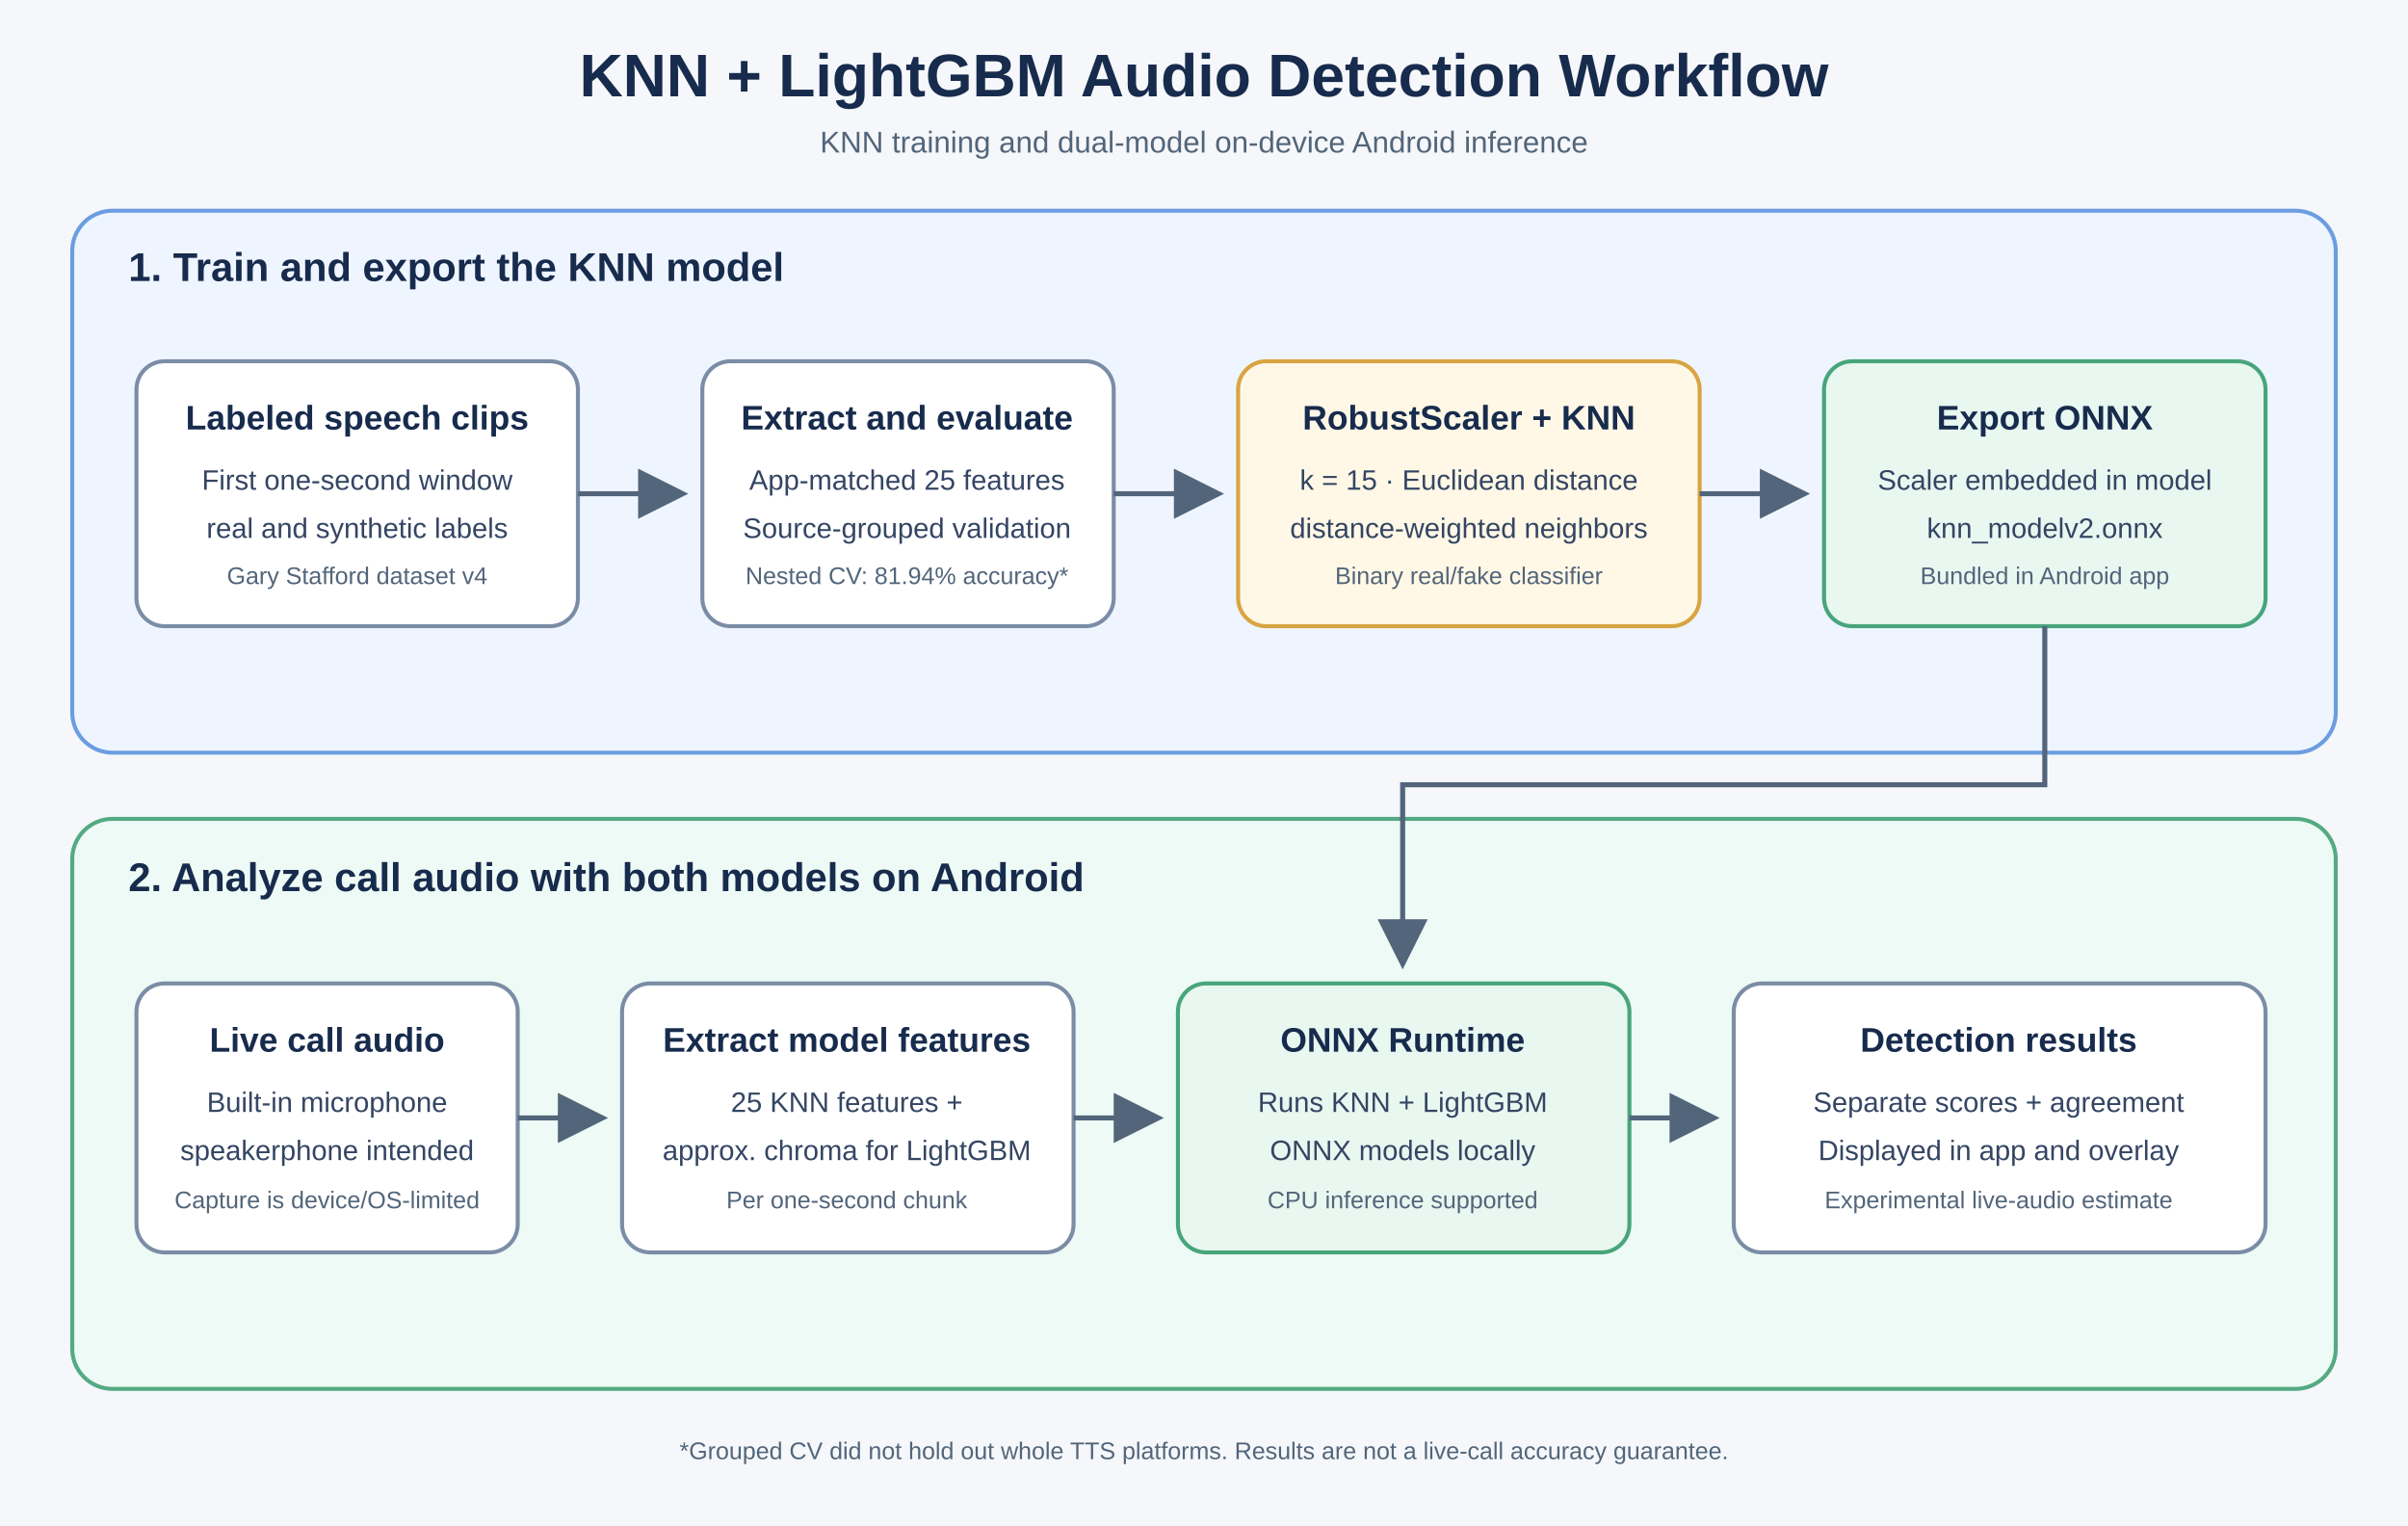
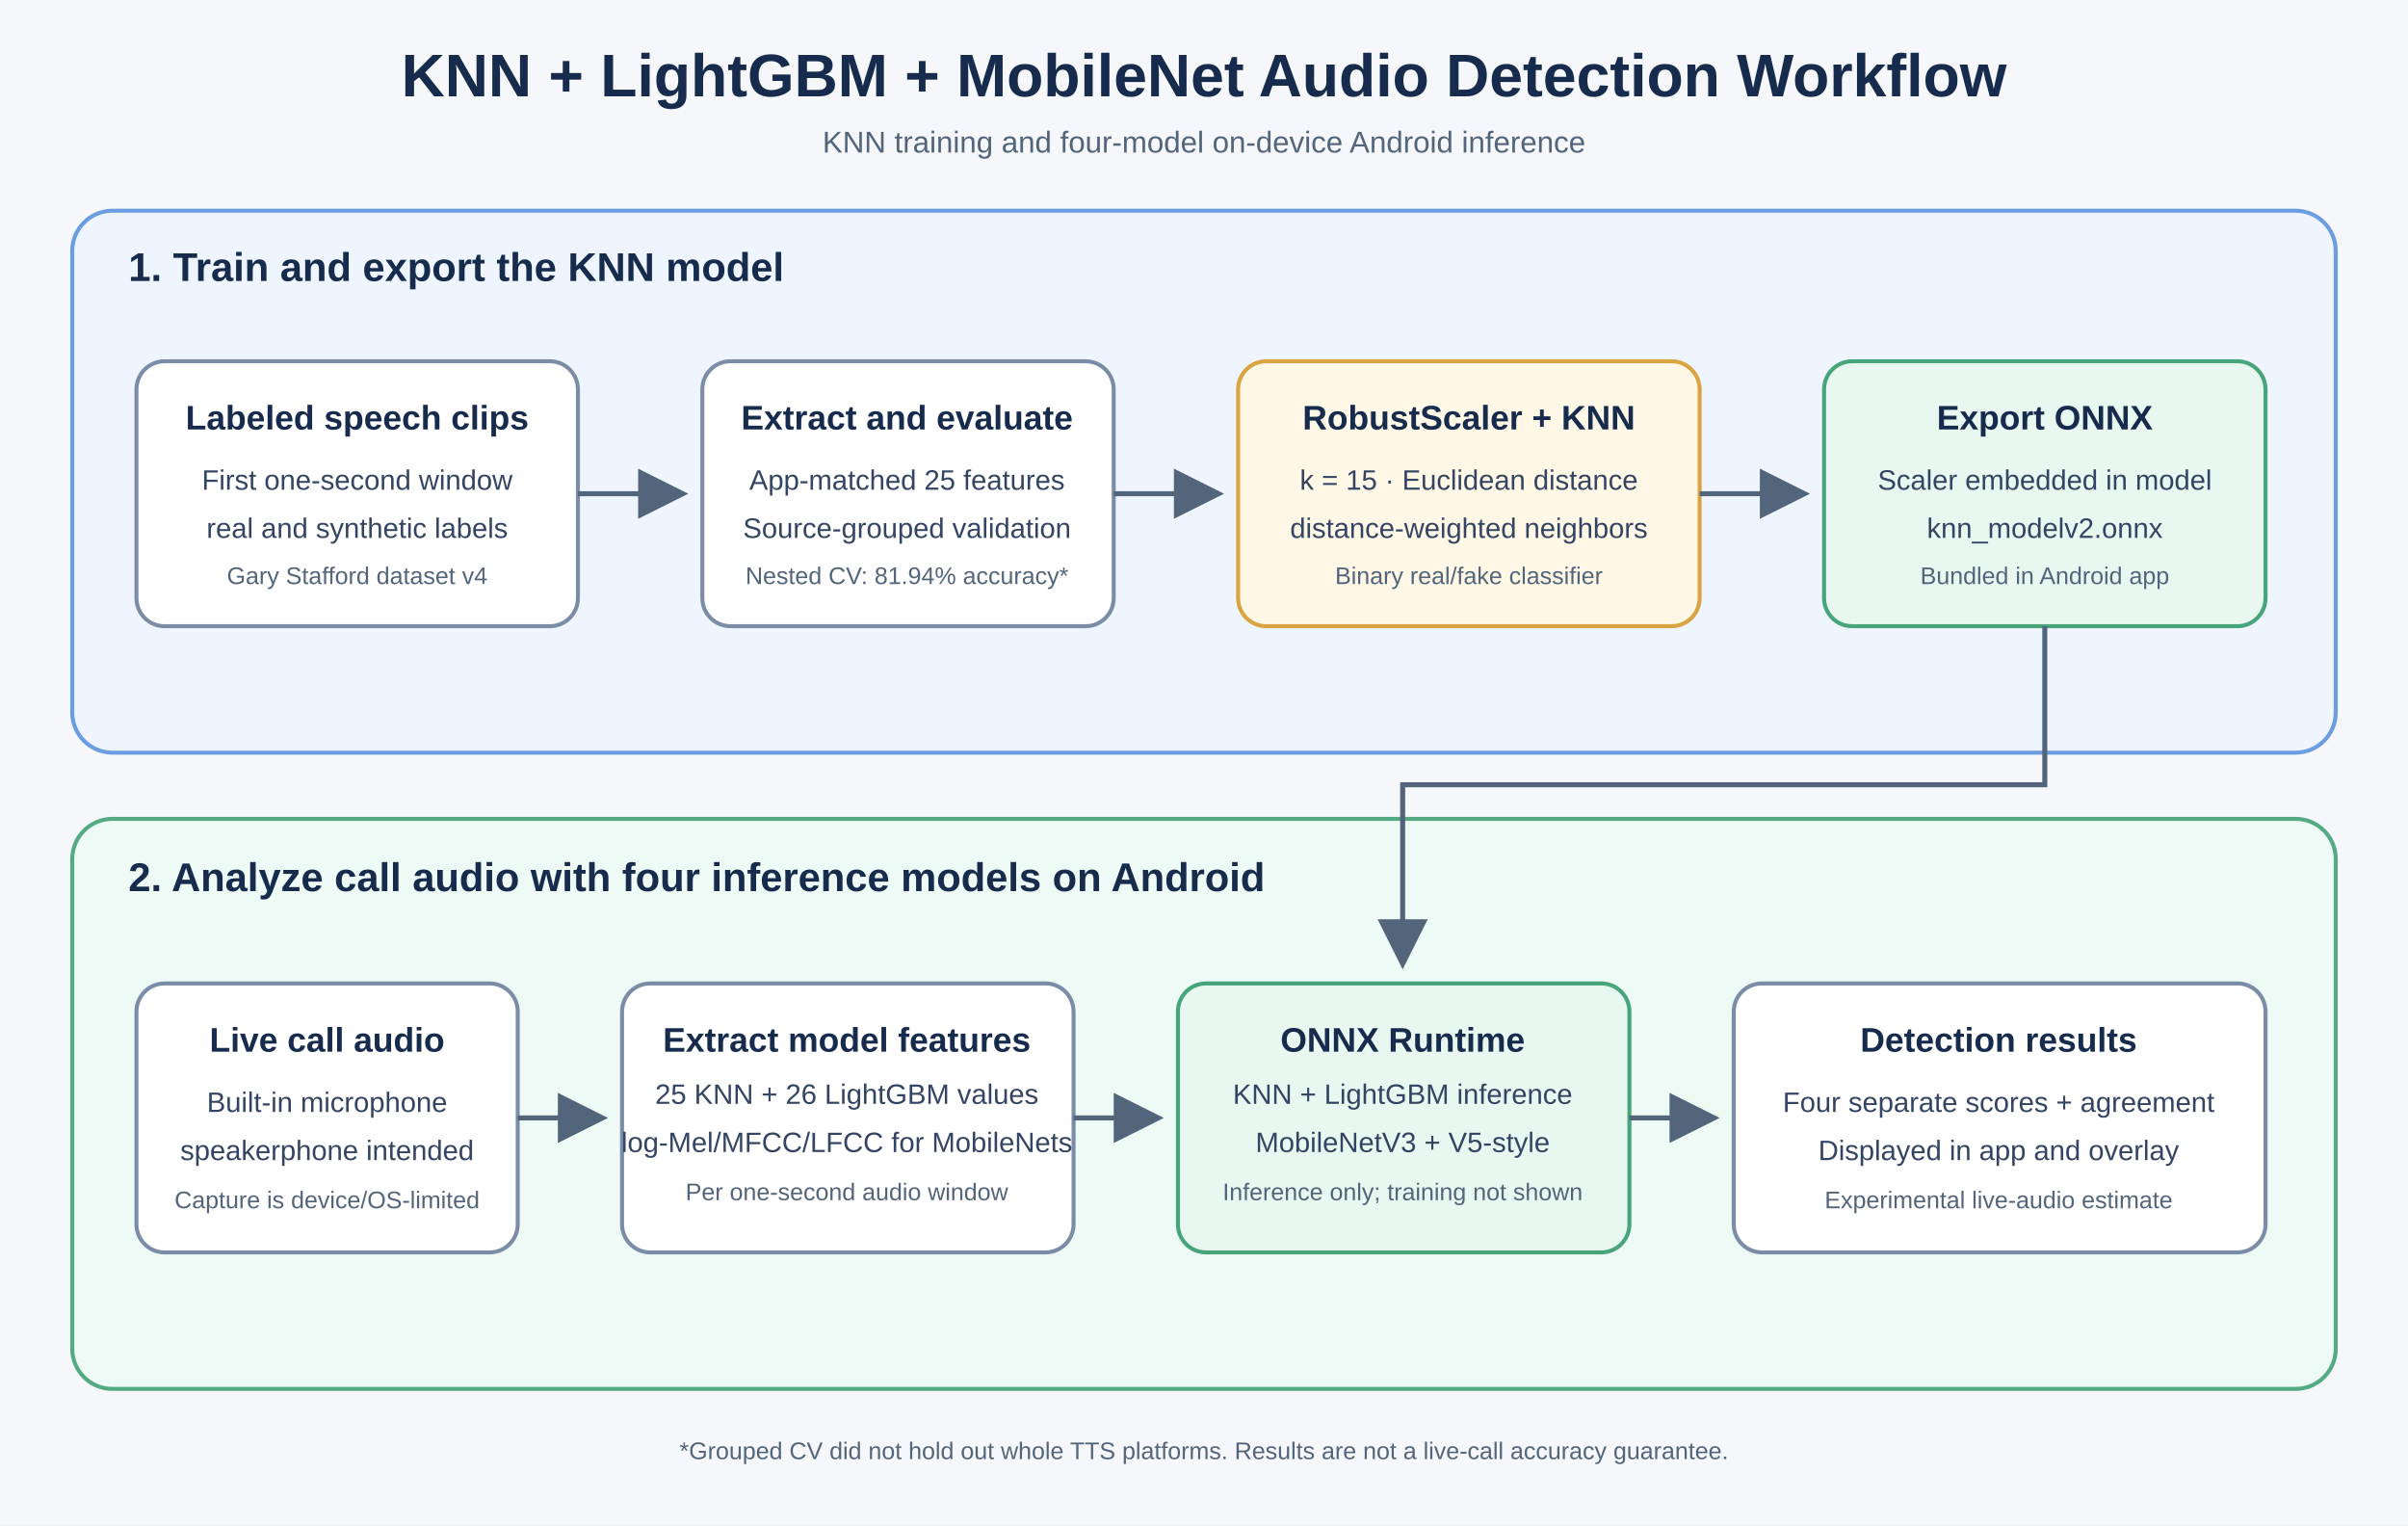
<svg xmlns="http://www.w3.org/2000/svg" width="1200" height="760" viewBox="0 0 1200 760" role="img" aria-labelledby="title description">
  <defs>
    <marker id="arrow" markerWidth="10" markerHeight="10" refX="8" refY="5" orient="auto">
      <path d="M0,0 L10,5 L0,10 Z" fill="#52657a" />
    </marker>
    <style>
      text { font-family: "Segoe UI", Arial, sans-serif; fill: #172b4d; }
      .title { font-size: 30px; font-weight: 700; }
      .subtitle { font-size: 15px; fill: #52657a; }
      .lane-title { font-size: 20px; font-weight: 700; }
      .box-title { font-size: 17px; font-weight: 700; }
      .body { font-size: 14px; fill: #344563; }
      .small { font-size: 12px; fill: #52657a; }
      .box { fill: #ffffff; stroke: #7b8da6; stroke-width: 2; }
      .arrow { fill: none; stroke: #52657a; stroke-width: 2.5; marker-end: url(#arrow); }
    </style>
  </defs>
  <rect width="1200" height="760" fill="#f5f7fa" />
-   <text x="600" y="48" text-anchor="middle" class="title">KNN + LightGBM Audio Detection Workflow</text>
-   <text x="600" y="76" text-anchor="middle" class="subtitle">KNN training and dual-model on-device Android inference</text>
+   <text x="600" y="48" text-anchor="middle" class="title">KNN + LightGBM + MobileNet Audio Detection Workflow</text>
+   <text x="600" y="76" text-anchor="middle" class="subtitle">KNN training and four-model on-device Android inference</text>
  <rect x="36" y="105" width="1128" height="270" rx="20" fill="#eef5ff" stroke="#6b9de0" stroke-width="2" />
  <text x="64" y="140" class="lane-title">1. Train and export the KNN model</text>
  <rect x="68" y="180" width="220" height="132" rx="14" class="box" />
  <text x="178" y="214" text-anchor="middle" class="box-title">Labeled speech clips</text>
  <text x="178" y="244" text-anchor="middle" class="body">First one-second window</text>
  <text x="178" y="268" text-anchor="middle" class="body">real and synthetic labels</text>
  <text x="178" y="291" text-anchor="middle" class="small">Gary Stafford dataset v4</text>
  <path d="M288 246 H338" class="arrow" />
  <rect x="350" y="180" width="205" height="132" rx="14" class="box" />
  <text x="452" y="214" text-anchor="middle" class="box-title">Extract and evaluate</text>
  <text x="452" y="244" text-anchor="middle" class="body">App-matched 25 features</text>
  <text x="452" y="268" text-anchor="middle" class="body">Source-grouped validation</text>
  <text x="452" y="291" text-anchor="middle" class="small">Nested CV: 81.94% accuracy*</text>
  <path d="M555 246 H605" class="arrow" />
  <rect x="617" y="180" width="230" height="132" rx="14" fill="#fff8e6" stroke="#d9a441" stroke-width="2" />
  <text x="732" y="214" text-anchor="middle" class="box-title">RobustScaler + KNN</text>
  <text x="732" y="244" text-anchor="middle" class="body">k = 15 · Euclidean distance</text>
  <text x="732" y="268" text-anchor="middle" class="body">distance-weighted neighbors</text>
  <text x="732" y="291" text-anchor="middle" class="small">Binary real/fake classifier</text>
  <path d="M847 246 H897" class="arrow" />
  <rect x="909" y="180" width="220" height="132" rx="14" fill="#e8f7f0" stroke="#48a57b" stroke-width="2" />
  <text x="1019" y="214" text-anchor="middle" class="box-title">Export ONNX</text>
  <text x="1019" y="244" text-anchor="middle" class="body">Scaler embedded in model</text>
  <text x="1019" y="268" text-anchor="middle" class="body">knn_modelv2.onnx</text>
  <text x="1019" y="291" text-anchor="middle" class="small">Bundled in Android app</text>
  <rect x="36" y="408" width="1128" height="284" rx="20" fill="#eefaf5" stroke="#54aa83" stroke-width="2" />
-   <text x="64" y="444" class="lane-title">2. Analyze call audio with both models on Android</text>
+   <text x="64" y="444" class="lane-title">2. Analyze call audio with four inference models on Android</text>
  <rect x="68" y="490" width="190" height="134" rx="14" class="box" />
  <text x="163" y="524" text-anchor="middle" class="box-title">Live call audio</text>
  <text x="163" y="554" text-anchor="middle" class="body">Built-in microphone</text>
  <text x="163" y="578" text-anchor="middle" class="body">speakerphone intended</text>
  <text x="163" y="602" text-anchor="middle" class="small">Capture is device/OS-limited</text>
  <path d="M258 557 H298" class="arrow" />
  <rect x="310" y="490" width="225" height="134" rx="14" class="box" />
  <text x="422" y="524" text-anchor="middle" class="box-title">Extract model features</text>
-   <text x="422" y="554" text-anchor="middle" class="body">25 KNN features +</text>
-   <text x="422" y="578" text-anchor="middle" class="body">approx. chroma for LightGBM</text>
-   <text x="422" y="602" text-anchor="middle" class="small">Per one-second chunk</text>
+   <text x="422" y="550" text-anchor="middle" class="body">25 KNN + 26 LightGBM values</text>
+   <text x="422" y="574" text-anchor="middle" class="body">log-Mel/MFCC/LFCC for MobileNets</text>
+   <text x="422" y="598" text-anchor="middle" class="small">Per one-second audio window</text>
  <path d="M535 557 H575" class="arrow" />
  <rect x="587" y="490" width="225" height="134" rx="14" fill="#e8f7f0" stroke="#48a57b" stroke-width="2" />
  <text x="699" y="524" text-anchor="middle" class="box-title">ONNX Runtime</text>
-   <text x="699" y="554" text-anchor="middle" class="body">Runs KNN + LightGBM</text>
-   <text x="699" y="578" text-anchor="middle" class="body">ONNX models locally</text>
-   <text x="699" y="602" text-anchor="middle" class="small">CPU inference supported</text>
+   <text x="699" y="550" text-anchor="middle" class="body">KNN + LightGBM inference</text>
+   <text x="699" y="574" text-anchor="middle" class="body">MobileNetV3 + V5-style</text>
+   <text x="699" y="598" text-anchor="middle" class="small">Inference only; training not shown</text>
  <path d="M812 557 H852" class="arrow" />
  <rect x="864" y="490" width="265" height="134" rx="14" class="box" />
  <text x="996" y="524" text-anchor="middle" class="box-title">Detection results</text>
-   <text x="996" y="554" text-anchor="middle" class="body">Separate scores + agreement</text>
+   <text x="996" y="554" text-anchor="middle" class="body">Four separate scores + agreement</text>
  <text x="996" y="578" text-anchor="middle" class="body">Displayed in app and overlay</text>
  <text x="996" y="602" text-anchor="middle" class="small">Experimental live-audio estimate</text>
  <path d="M1019 312 V391 H699 V478" class="arrow" />
  <text x="600" y="727" text-anchor="middle" class="small">*Grouped CV did not hold out whole TTS platforms. Results are not a live-call accuracy guarantee.</text>
</svg>
